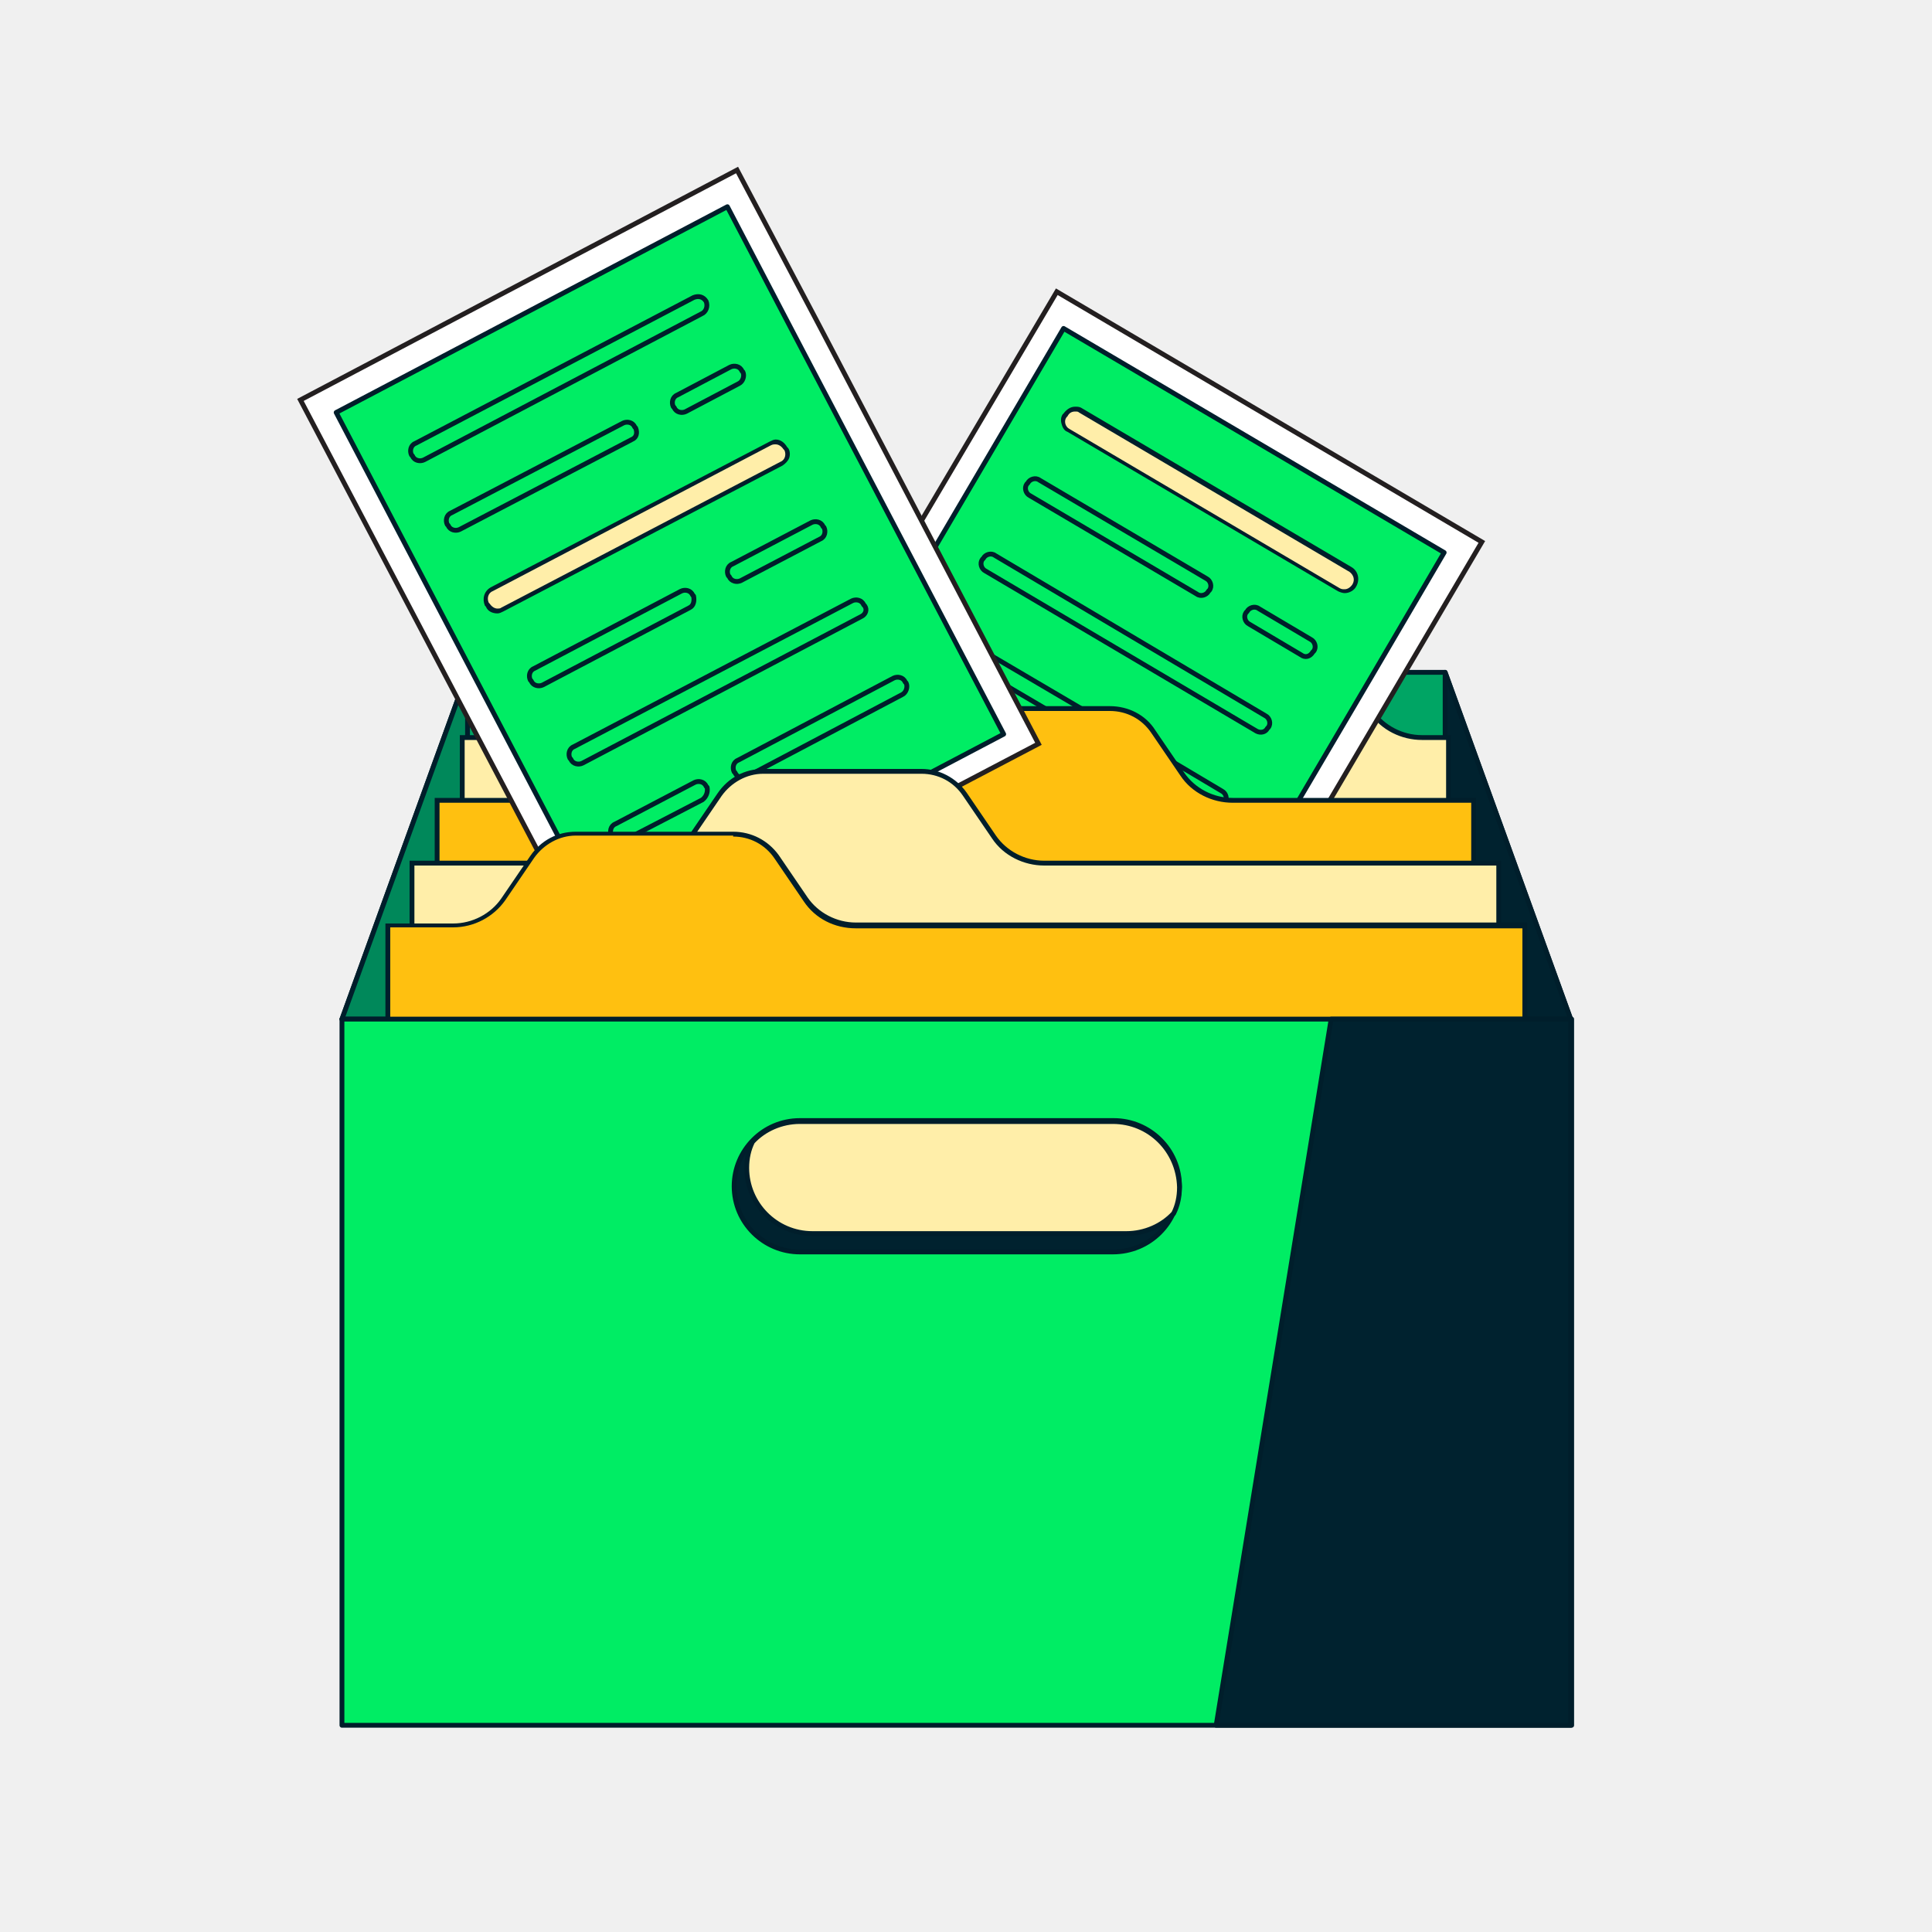
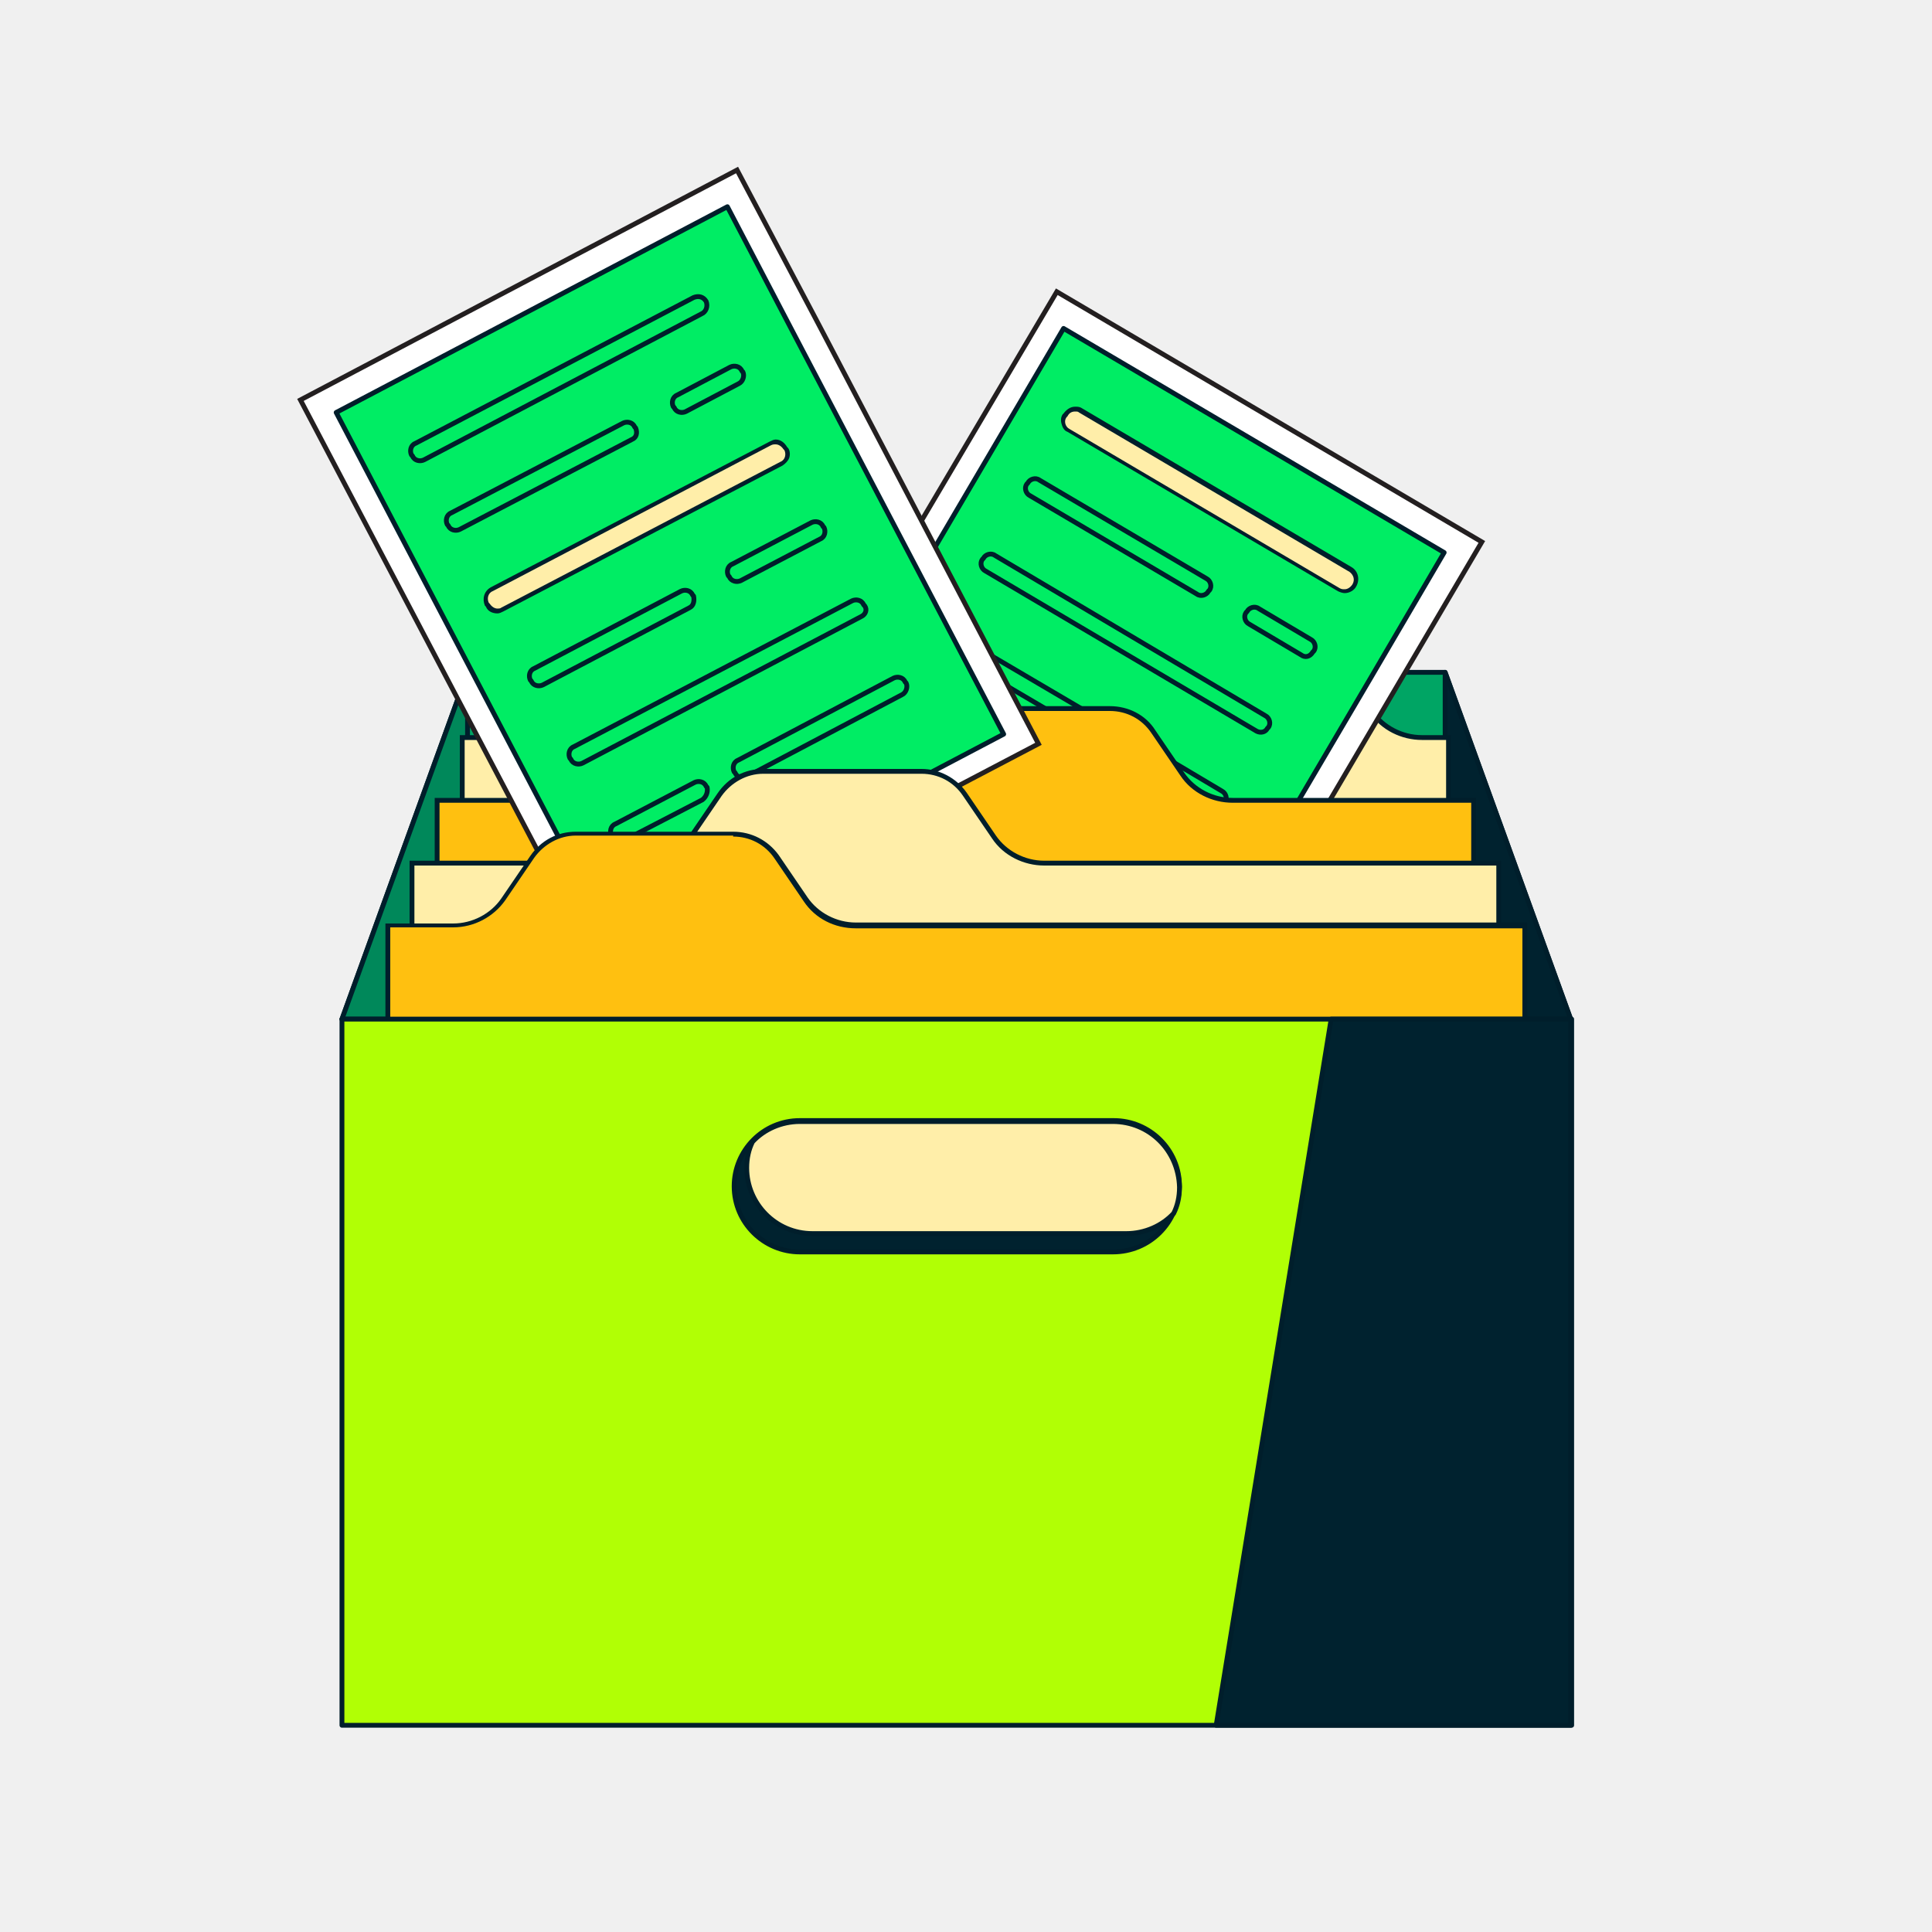
<svg xmlns="http://www.w3.org/2000/svg" viewBox="0 0 200 200" fill="none">
  <path d="M149.599 69.6H48.399L35.399 105.5H162.599L149.599 69.6Z" fill="#00A564" stroke="#001E2B" stroke-width="0.5" stroke-miterlimit="10" stroke-linejoin="round" />
  <path d="M149.6 69.6V105.5H162.6L149.6 69.6Z" fill="#00222F" stroke="#001E2B" stroke-width="0.5" stroke-miterlimit="10" stroke-linejoin="round" />
  <path d="M48.399 69.6V105.5H35.399L48.399 69.6Z" fill="#00885A" stroke="#001E2B" stroke-width="0.5" stroke-miterlimit="10" stroke-linejoin="round" />
  <path d="M102.8 89.3L99.8 84.9C98.8 83.5 97.2 82.6 95.5 82.6H79.1C77.4 82.6 75.8 83.4 74.8 84.9L71.8 89.3C70.6 91.1 68.5 92.1 66.4 92.1H43V155.2H155V92.1H108.2C106 92.1 104 91 102.8 89.3Z" fill="#FFC010" stroke="#001E2B" stroke-width="0.5" stroke-miterlimit="10" />
  <path d="M47.899 139.9V76.3H105.499C107.599 76.3 109.499 75.3 110.699 73.6L113.699 69.2C114.699 67.7 116.399 66.8 118.199 66.8H134.499C136.299 66.8 137.999 67.7 138.999 69.2L141.999 73.6C143.199 75.3 145.099 76.3 147.199 76.3H149.999V139.9H47.899Z" fill="#FFEEA9" />
  <path d="M134.5 67.1C136.2 67.1 137.8 67.9 138.8 69.4L141.8 73.8C143 75.6 145.1 76.6 147.2 76.6H149.7V139.7H48.1V76.6H105.4C107.6 76.6 109.6 75.5 110.8 73.8L113.8 69.4C114.8 68 116.4 67.1 118.1 67.1H134.5ZM134.5 66.6H118.2C116.3 66.6 114.6 67.5 113.5 69.1L110.5 73.5C109.4 75.1 107.5 76.1 105.5 76.1H48.1H47.6V76.6V139.7V140.2H48.1H149.7H150.2V139.7V76.6V76.1H149.7H147.2C145.2 76.1 143.3 75.1 142.2 73.5L139.2 69.1C138.1 67.5 136.4 66.6 134.5 66.6Z" fill="#001E2B" />
  <path d="M109.4 30.199L75.3 87.899L119.4 113.899L144.4 71.399L153.4 56.099L109.4 30.199Z" fill="white" stroke="#231F20" stroke-width="0.5" stroke-miterlimit="10" />
  <path d="M136.599 49.599L110.099 33.999L78.899 87.099L118.299 110.299L141.999 69.999L149.499 57.199L136.599 49.599Z" fill="#00ED64" stroke="#001E2B" stroke-width="0.5" stroke-miterlimit="10" stroke-linejoin="round" />
  <path d="M139.2 61.199C139 61.199 138.8 61.099 138.6 60.999L110.6 44.499C110.3 44.299 110.2 44.099 110.1 43.799C110 43.499 110.1 43.199 110.2 42.899L110.3 42.799C110.5 42.499 110.9 42.199 111.3 42.199C111.5 42.199 111.7 42.299 111.9 42.399L139.9 58.899C140.5 59.199 140.6 59.999 140.3 60.499C140.1 60.899 139.7 61.199 139.2 61.199Z" fill="#FFEEA9" />
  <path d="M111.3 42.6C111.5 42.6 111.6 42.6 111.7 42.7L139.7 59.2C140.1 59.5 140.3 60 140 60.5C139.8 60.8 139.5 61 139.2 61C139 61 138.9 61 138.7 60.9L110.7 44.4C110.3 44.2 110.1 43.6 110.4 43.2L110.5 43.1C110.7 42.7 111 42.6 111.3 42.6ZM111.3 42.1C110.8 42.1 110.4 42.4 110.1 42.8L110 42.9C109.8 43.2 109.8 43.6 109.9 43.9C110 44.3 110.2 44.6 110.5 44.7L138.5 61.2C138.7 61.3 139 61.4 139.2 61.4C139.7 61.4 140.2 61.1 140.4 60.7C140.8 60 140.6 59.1 139.9 58.7L111.9 42.2C111.7 42.1 111.5 42.1 111.3 42.1Z" fill="#001E2B" />
  <path d="M123.9 61.499L106.6 51.299C106.2 51.099 106 50.499 106.3 50.099L106.4 49.999C106.6 49.599 107.2 49.399 107.6 49.699L124.9 59.899C125.3 60.099 125.5 60.699 125.2 61.099L125.1 61.199C124.9 61.599 124.3 61.799 123.9 61.499Z" fill="#00ED64" stroke="#001E2B" stroke-width="0.5" stroke-miterlimit="10" stroke-linejoin="round" />
  <path d="M130.1 75.699L102 59.099C101.6 58.899 101.4 58.299 101.7 57.899L101.8 57.799C102 57.399 102.6 57.199 103 57.499L131 74.099C131.4 74.299 131.6 74.899 131.3 75.299L131.2 75.399C131 75.799 130.5 75.899 130.1 75.699Z" fill="#00ED64" stroke="#001E2B" stroke-width="0.5" stroke-miterlimit="10" stroke-linejoin="round" />
  <path d="M120.8 91.299L92.8 74.799C92.4 74.599 92.2 73.999 92.5 73.599L92.6 73.499C92.8 73.099 93.4 72.899 93.8 73.199L121.9 89.699C122.3 89.899 122.5 90.499 122.2 90.899L122 90.999C121.8 91.499 121.3 91.599 120.8 91.299Z" fill="#00ED64" stroke="#001E2B" stroke-width="0.5" stroke-miterlimit="10" stroke-linejoin="round" />
  <path d="M112.2 75.699L97.4 66.999C96.999 66.799 96.799 66.199 97.1 65.799L97.2 65.699C97.4 65.299 97.999 65.099 98.4 65.399L113.2 74.099C113.6 74.299 113.8 74.899 113.5 75.299L113.4 75.399C113.2 75.799 112.6 75.999 112.2 75.699Z" fill="#00ED64" stroke="#001E2B" stroke-width="0.5" stroke-miterlimit="10" stroke-linejoin="round" />
  <path d="M125.5 83.499L117.6 78.799C117.2 78.599 117 77.999 117.3 77.599L117.4 77.499C117.6 77.099 118.2 76.899 118.6 77.199L126.5 81.899C126.9 82.099 127.1 82.699 126.8 83.099L126.7 83.199C126.4 83.599 125.9 83.799 125.5 83.499Z" fill="#00ED64" stroke="#001E2B" stroke-width="0.5" stroke-miterlimit="10" stroke-linejoin="round" />
  <path d="M134.7 67.799L129.3 64.599C128.9 64.399 128.7 63.799 129 63.399L129.1 63.299C129.3 62.899 129.9 62.699 130.3 62.999L135.7 66.199C136.1 66.399 136.3 66.999 136 67.399L135.9 67.499C135.6 67.999 135.1 68.099 134.7 67.799Z" fill="#00ED64" stroke="#001E2B" stroke-width="0.5" stroke-miterlimit="10" stroke-linejoin="round" />
  <path d="M96.099 87.299L88.199 82.599C87.799 82.399 87.599 81.799 87.899 81.399L87.999 81.299C88.199 80.899 88.799 80.699 89.199 80.999L97.099 85.699C97.499 85.899 97.699 86.499 97.399 86.899L97.299 86.999C97.099 87.399 96.499 87.599 96.099 87.299Z" fill="#00ED64" stroke="#001E2B" stroke-width="0.5" stroke-miterlimit="10" stroke-linejoin="round" />
  <path d="M116.2 99.199L100.6 89.999C100.2 89.799 100 89.199 100.3 88.799L100.4 88.699C100.6 88.299 101.2 88.099 101.6 88.399L117.3 97.599C117.7 97.799 117.9 98.399 117.6 98.799L117.5 98.899C117.2 99.299 116.6 99.399 116.2 99.199Z" fill="#00ED64" stroke="#001E2B" stroke-width="0.5" stroke-miterlimit="10" stroke-linejoin="round" />
  <path d="M45.3 146.4V82.8H85.9C88 82.8 89.9 81.8 91.1 80.1L94.1 75.7C95.1 74.2 96.8 73.3 98.6 73.3H114.9C116.7 73.3 118.4 74.2 119.4 75.7L122.4 80.1C123.6 81.8 125.5 82.8 127.6 82.8H152.5V146.4H45.3Z" fill="#FFC010" />
  <path d="M114.9 73.6C116.6 73.6 118.2 74.4 119.2 75.9L122.2 80.3C123.4 82.1 125.5 83.1 127.6 83.1H152.3V146.2H45.5V83.1H85.9C88.1 83.1 90.1 82 91.3 80.3L94.3 75.9C95.3 74.5 96.9 73.6 98.6 73.6H114.9ZM114.9 73.1H98.6C96.7 73.1 95 74 93.9 75.6L90.9 80C89.8 81.6 87.9 82.6 85.9 82.6H45.5H45V83.1V146.2V146.7H45.5H152.3H152.8V146.2V83.1V82.6H152.3H127.6C125.6 82.6 123.7 81.6 122.6 80L119.6 75.6C118.6 74 116.8 73.1 114.9 73.1Z" fill="#001E2B" />
  <path d="M31.1 41.4L62.3 100.7L107.5 77L84.6 33.3L76.3 17.6L31.1 41.4Z" fill="white" stroke="#231F20" stroke-width="0.5" stroke-miterlimit="10" />
  <path d="M62 28.399L34.8 42.699L63.4 97.299L103.9 75.999L82.2 34.599L75.3 21.399L62 28.399Z" fill="#00ED64" stroke="#001E2B" stroke-width="0.5" stroke-miterlimit="10" stroke-linejoin="round" />
  <path d="M72.6 32.5L43.9 47.6C43.499 47.8 42.9 47.7 42.7 47.2L42.599 47.1C42.4 46.7 42.499 46.1 42.999 45.9L71.799 30.8C72.299 30.6 72.799 30.7 73.1 31.2C73.299 31.7 73.1 32.3 72.6 32.5Z" fill="#00ED64" stroke="#001E2B" stroke-width="0.5" stroke-miterlimit="10" stroke-linejoin="round" />
  <path d="M65.4 45.5L47.6 54.8C47.2 55 46.6 54.9 46.4 54.4L46.3 54.3C46.1 53.9 46.2 53.3 46.7 53.1L64.5 43.8C64.9 43.6 65.5 43.7 65.7 44.2L65.8 44.3C66 44.8 65.9 45.3 65.4 45.5Z" fill="#00ED64" stroke="#001E2B" stroke-width="0.5" stroke-miterlimit="10" stroke-linejoin="round" />
  <path d="M51.499 63.2C51.099 63.2 50.7 63 50.499 62.6L50.4 62.5C50.099 62 50.3 61.3 50.9 61L79.7 45.9C79.9 45.8 79.999 45.8 80.2 45.8C80.6 45.8 80.999 46 81.2 46.4L81.299 46.5C81.6 47 81.4 47.7 80.799 48L51.999 63.1C51.8 63.2 51.7 63.2 51.499 63.2Z" fill="#FFEEA9" />
  <path d="M80.299 46C80.6 46 80.9 46.2 81.1 46.5L81.199 46.6C81.4 47 81.299 47.6 80.799 47.8L51.9 62.9C51.8 63 51.599 63 51.499 63C51.2 63 50.9 62.8 50.7 62.5L50.599 62.4C50.4 62 50.499 61.4 50.999 61.2L79.799 46.1C79.999 46 80.1 46 80.299 46ZM80.299 45.5C80.1 45.5 79.9 45.6 79.699 45.7L50.8 60.8C50.099 61.2 49.9 62 50.2 62.7L50.3 62.8C50.499 63.3 50.999 63.5 51.499 63.5C51.7 63.5 51.9 63.4 52.099 63.3L80.999 48.2C81.299 48 81.599 47.7 81.699 47.4C81.799 47.1 81.799 46.7 81.6 46.4L81.499 46.3C81.2 45.8 80.799 45.5 80.299 45.5Z" fill="#001E2B" />
  <path d="M89.2 63.8L60.3 79C59.9 79.2 59.3 79.1 59.1 78.6L59 78.5C58.8 78.1 58.9 77.5 59.4 77.3L88.2 62.2C88.6 62 89.2 62.1 89.4 62.6L89.5 62.7C89.8 63.1 89.6 63.6 89.2 63.8Z" fill="#00ED64" stroke="#001E2B" stroke-width="0.5" stroke-miterlimit="10" stroke-linejoin="round" />
  <path d="M71.399 62.9L56.199 70.9C55.799 71.1 55.199 71 54.999 70.5L54.899 70.4C54.699 70 54.799 69.4 55.299 69.2L70.499 61.2C70.899 61 71.499 61.1 71.699 61.6L71.799 61.7C71.899 62.2 71.799 62.7 71.399 62.9Z" fill="#00ED64" stroke="#001E2B" stroke-width="0.5" stroke-miterlimit="10" stroke-linejoin="round" />
  <path d="M84.899 55.8L76.699 60.099C76.299 60.3 75.699 60.2 75.499 59.7L75.399 59.599C75.199 59.2 75.299 58.599 75.799 58.4L83.999 54.099C84.399 53.9 84.999 53.999 85.199 54.499L85.299 54.599C85.499 54.999 85.399 55.599 84.899 55.8Z" fill="#00ED64" stroke="#001E2B" stroke-width="0.5" stroke-miterlimit="10" stroke-linejoin="round" />
  <path d="M76.5 39.7L71 42.6C70.6 42.8 70 42.7 69.8 42.2L69.7 42.1C69.5 41.7 69.6 41.1 70.1 40.9L75.6 38C76 37.8 76.6 37.9 76.8 38.4L76.9 38.5C77.1 38.9 76.9 39.5 76.5 39.7Z" fill="#00ED64" stroke="#001E2B" stroke-width="0.5" stroke-miterlimit="10" stroke-linejoin="round" />
  <path d="M72.7 82.8L64.6 87C64.2 87.2 63.6 87.1 63.4 86.6L63.3 86.5C63.1 86.1 63.2 85.5 63.7 85.3L71.9 81C72.3 80.8 72.9 80.9 73.1 81.4L73.2 81.5C73.3 82 73.1 82.5 72.7 82.8Z" fill="#00ED64" stroke="#001E2B" stroke-width="0.5" stroke-miterlimit="10" stroke-linejoin="round" />
  <path d="M93.4 71.9L77.3 80.4C76.9 80.6 76.3 80.5 76.1 80L76 79.9C75.8 79.5 75.9 78.9 76.4 78.7L92.5 70.2C92.9 70 93.5 70.1 93.7 70.6L93.8 70.7C94 71.1 93.8 71.7 93.4 71.9Z" fill="#00ED64" stroke="#001E2B" stroke-width="0.5" stroke-miterlimit="10" stroke-linejoin="round" />
  <path d="M42.699 152.9V89.3H66.399C68.499 89.3 70.399 88.3 71.599 86.6L74.599 82.2C75.599 80.7 77.299 79.8 79.099 79.8H95.399C97.199 79.8 98.899 80.7 99.899 82.2L102.899 86.6C104.099 88.3 105.999 89.3 108.099 89.3H155.199V152.9H42.699Z" fill="#FFEEA9" />
  <path d="M95.399 80.1C97.099 80.1 98.699 80.9 99.699 82.4L102.699 86.8C103.899 88.6 105.999 89.6 108.099 89.6H154.899V152.7H42.899V89.6H66.299C68.499 89.6 70.499 88.5 71.699 86.8L74.699 82.4C75.699 81 77.299 80.1 78.999 80.1H95.399ZM95.399 79.6H78.999C77.099 79.6 75.399 80.5 74.299 82.1L71.299 86.5C70.199 88.1 68.299 89.1 66.299 89.1H42.899H42.399V89.6V152.7V153.2H42.899H154.899H155.399V152.7V89.6V89.1H154.899H108.099C106.099 89.1 104.199 88.1 103.099 86.5L100.099 82.1C98.999 80.5 97.199 79.6 95.399 79.6Z" fill="#001E2B" />
  <path d="M40.1 159.4V95.8H46.8C48.9 95.8 50.8 94.8 52 93.1L55 88.7C56 87.2 57.7 86.3 59.5 86.3H75.8C77.6 86.3 79.3 87.2 80.3 88.7L83.3 93.1C84.5 94.8 86.4 95.8 88.5 95.8H157.8V159.4H40.1Z" fill="#FFC010" />
  <path d="M75.899 86.6C77.599 86.6 79.199 87.4 80.199 88.9L83.199 93.3C84.399 95.1 86.399 96.1 88.599 96.1H157.599V159.2H40.399V96H46.899C49.099 96 51.099 94.9 52.299 93.2L55.299 88.8C56.299 87.4 57.899 86.5 59.599 86.5H75.899V86.6ZM75.899 86.1H59.599C57.699 86.1 55.999 87 54.899 88.6L51.899 93C50.799 94.6 48.899 95.6 46.899 95.6H40.399H39.899V96V159.1V159.6H40.399H157.599H158.099V159.1V96V95.5H157.599H88.599C86.599 95.5 84.699 94.5 83.599 92.9L80.599 88.5C79.499 87 77.799 86.1 75.899 86.1Z" fill="#001E2B" />
-   <path d="M162.699 105.5H35.399V178.6H162.699V105.5Z" fill="#00ED64" stroke="#001E2B" stroke-width="0.5" stroke-miterlimit="10" stroke-linejoin="round" />
+   <path d="M162.699 105.5H35.399V178.6H162.699V105.5Z" fill="#B1FF05" stroke="#001E2B" stroke-width="0.5" stroke-miterlimit="10" stroke-linejoin="round" />
  <path d="M115.199 129.6H82.799C79.099 129.6 75.999 126.6 75.999 122.8C75.999 119.1 78.999 116 82.799 116H115.299C118.999 116 122.099 119 122.099 122.8C121.999 126.6 118.999 129.6 115.199 129.6Z" fill="#00222F" stroke="#001E2B" stroke-width="0.5" stroke-miterlimit="10" stroke-linejoin="round" />
  <path d="M162.599 105.5H137.799L125.899 178.6H162.599V105.5Z" fill="#00222F" stroke="#001E2B" stroke-width="0.5" stroke-miterlimit="10" stroke-linejoin="round" />
  <path d="M115.2 116.1H82.8C80.9 116.1 79.1 116.9 77.9 118.2C77.5 119 77.3 119.9 77.3 120.9C77.3 124.6 80.3 127.7 84.1 127.7H116.6C118.5 127.7 120.3 126.9 121.5 125.6C121.9 124.8 122.1 123.9 122.1 122.9C122 119.1 119 116.1 115.2 116.1Z" fill="#FFEEA9" stroke="#001E2B" stroke-width="0.5" stroke-miterlimit="10" />
</svg>
